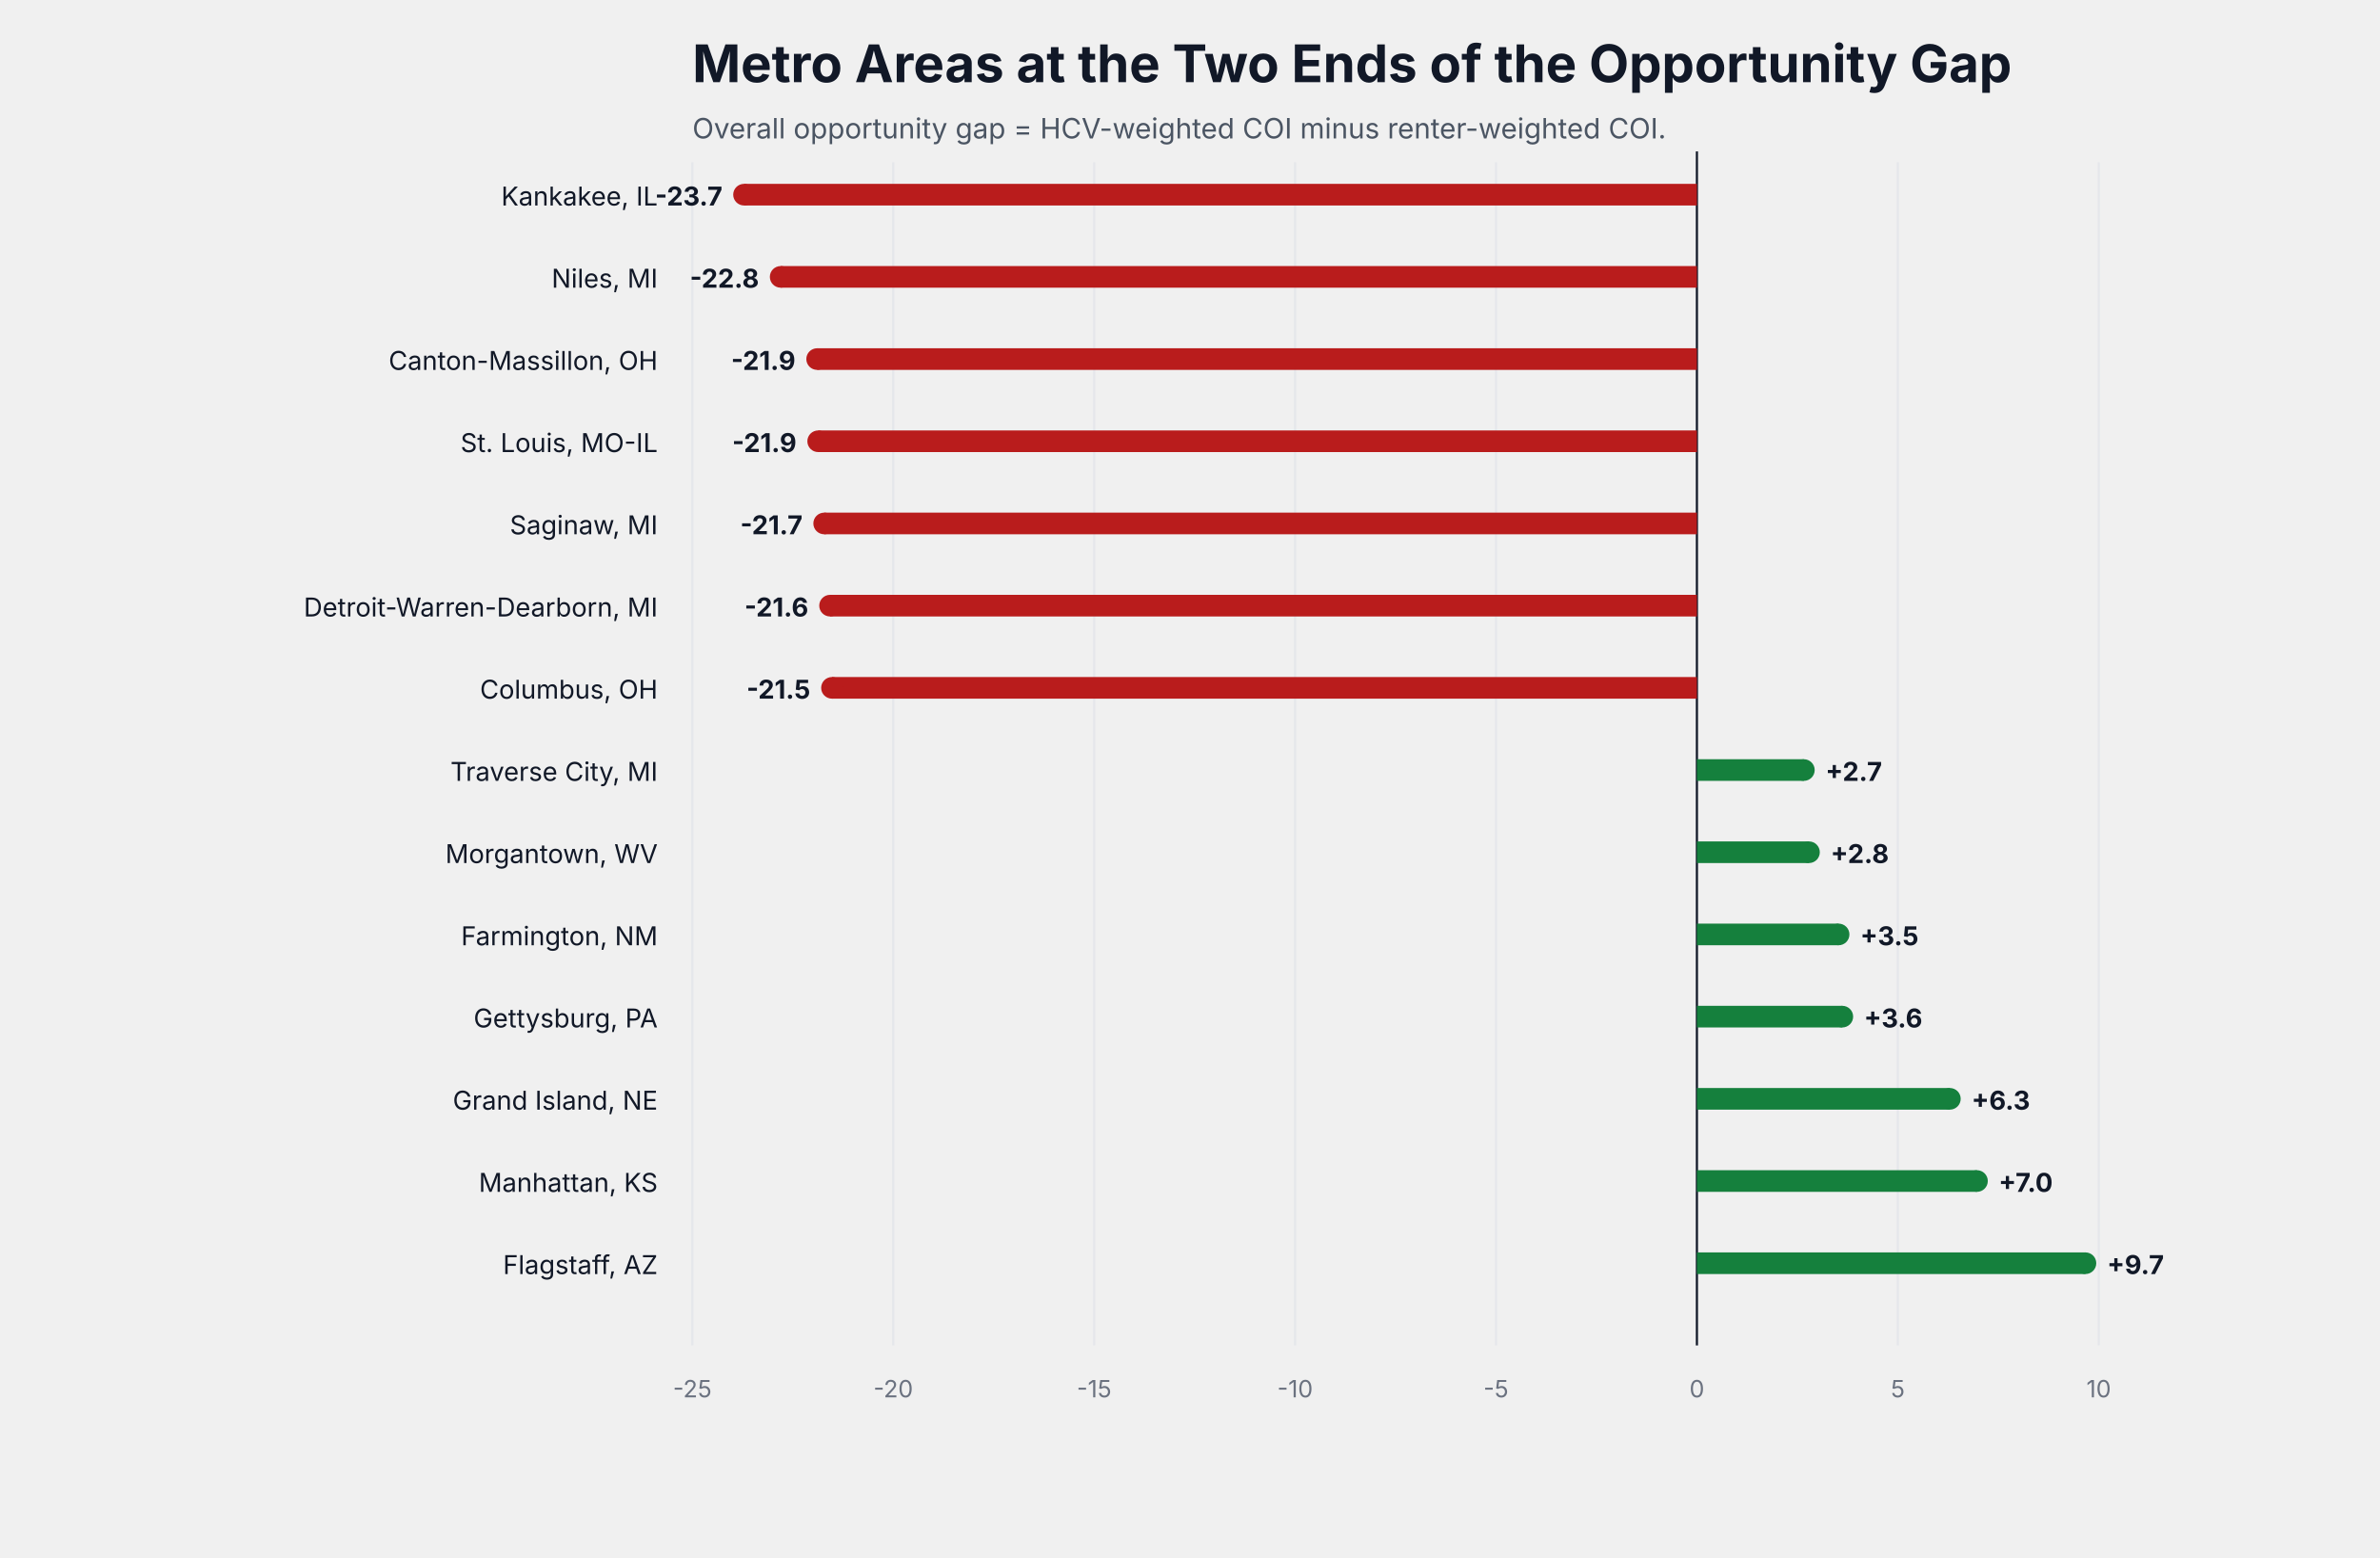
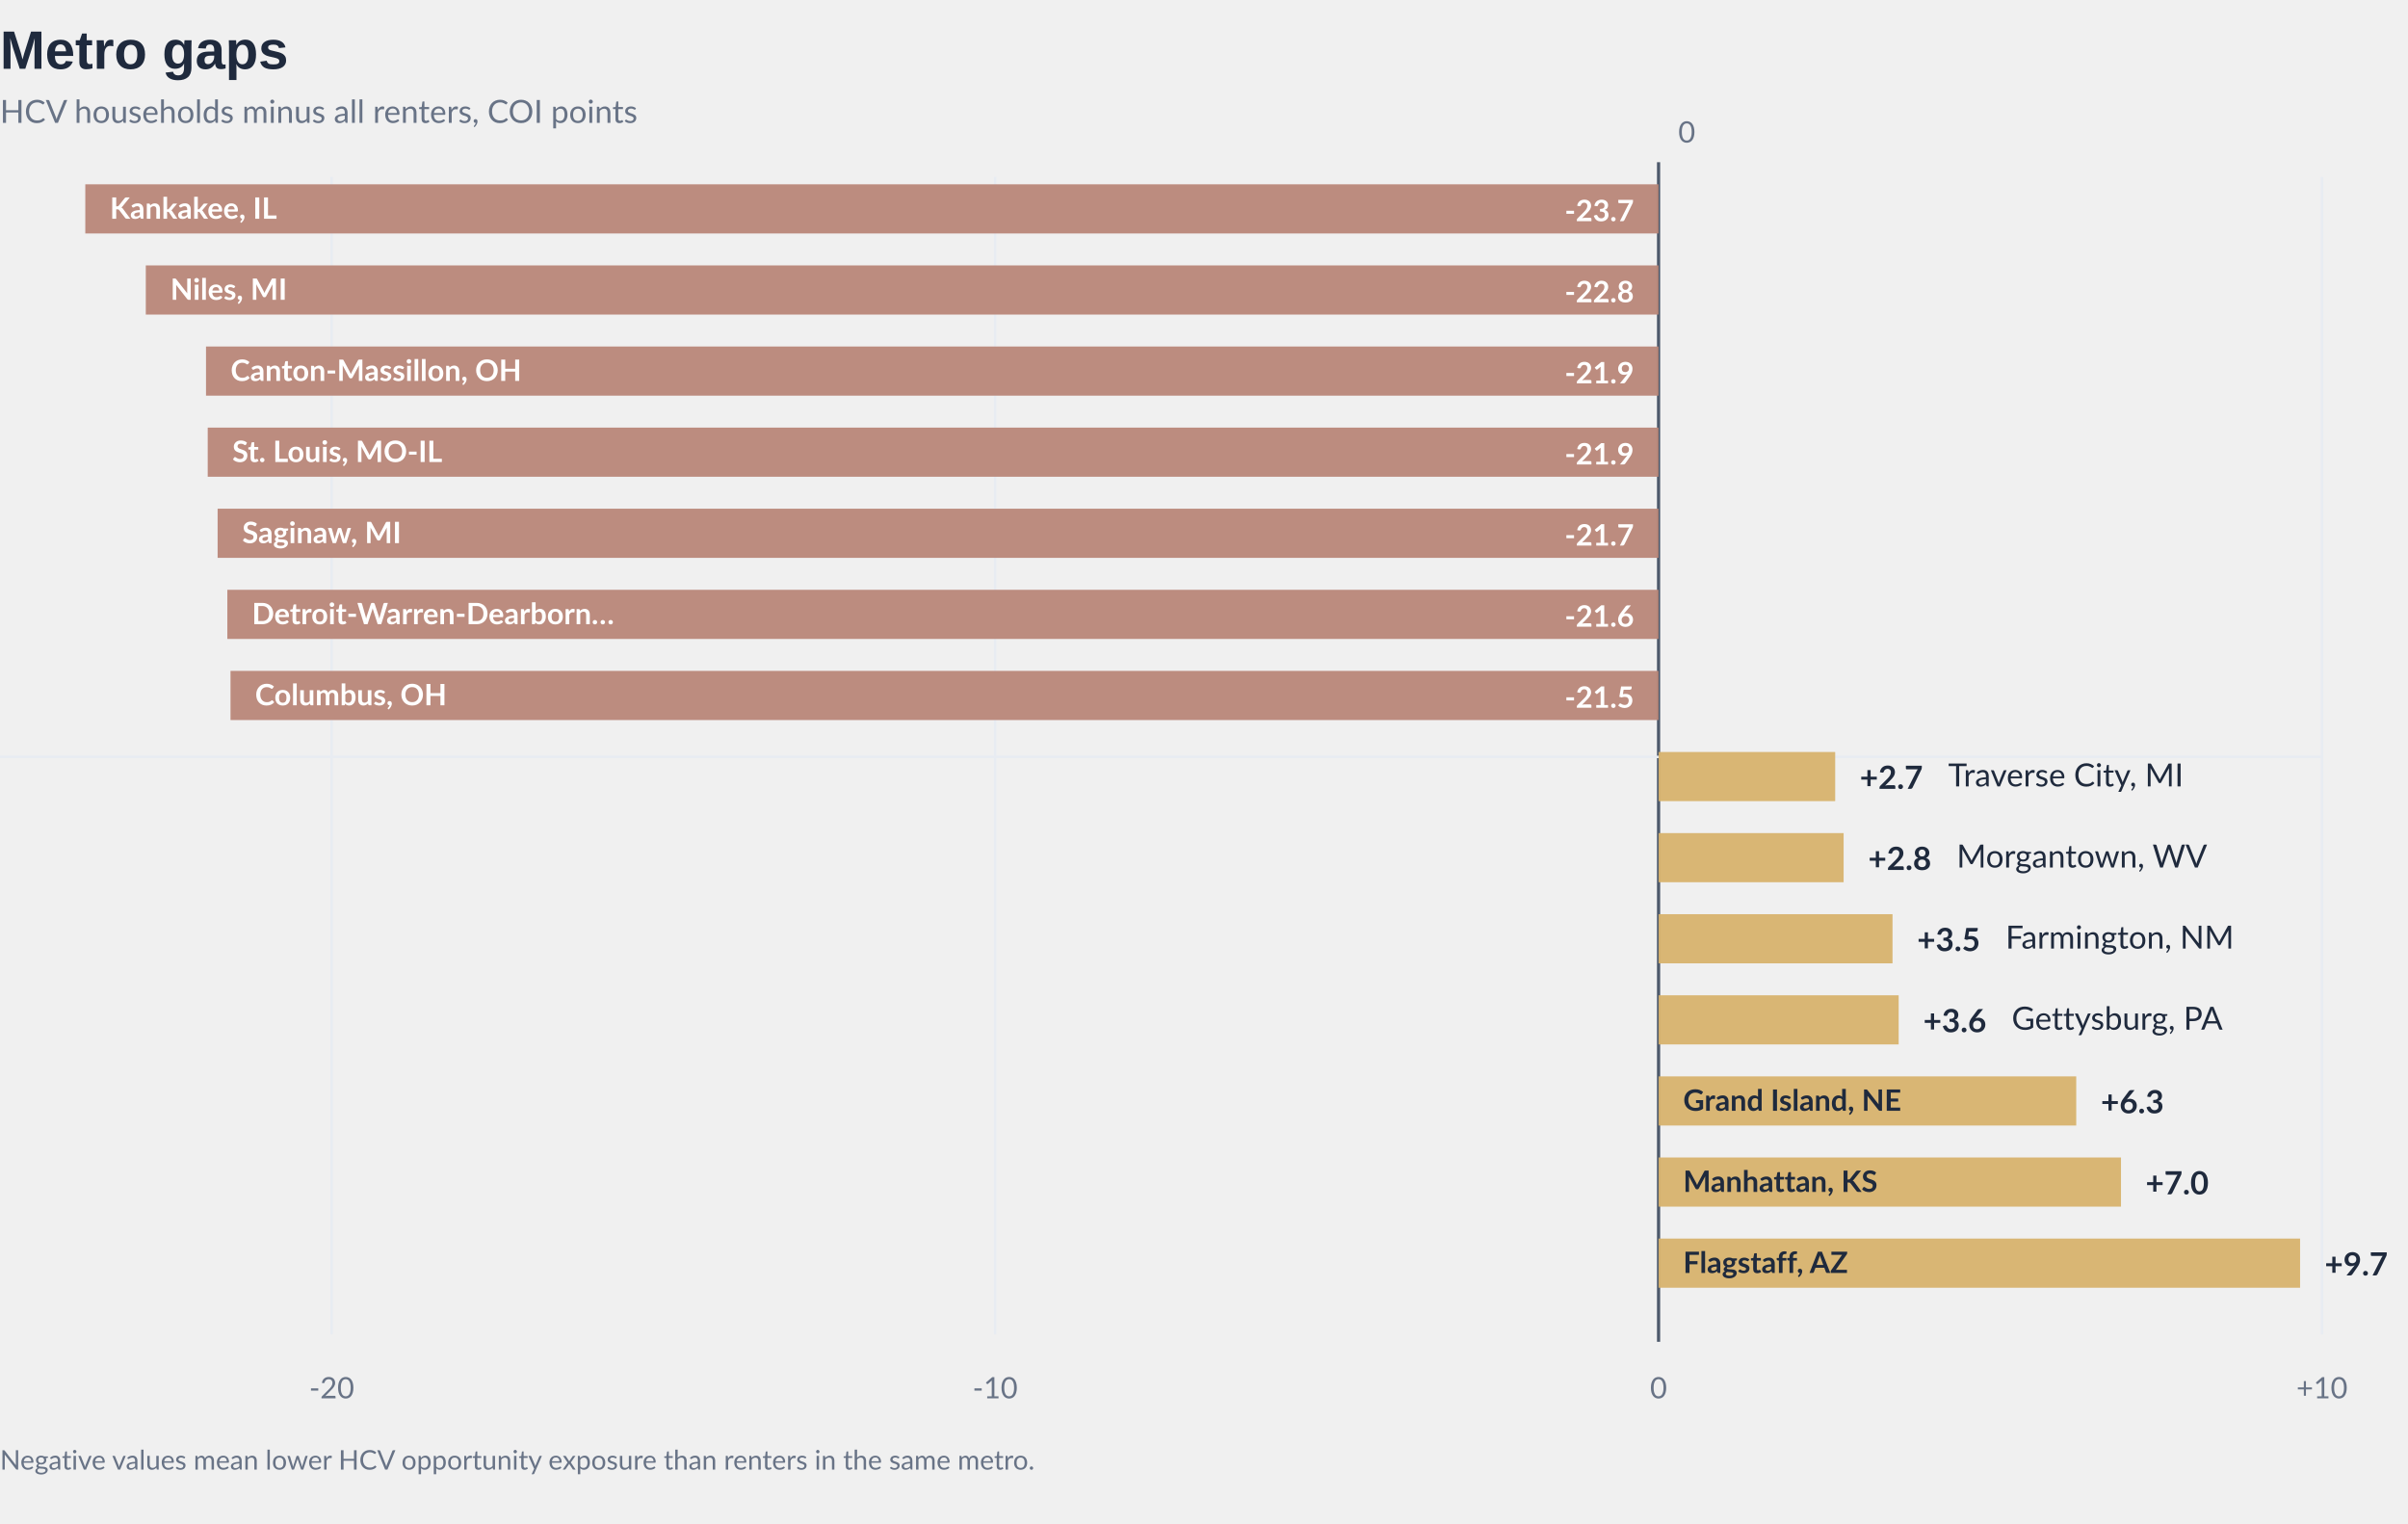
- <svg xmlns="http://www.w3.org/2000/svg" width="1100" height="720" viewBox="0 0 1100 720">
-   <style>text{font-family:Inter,Arial,sans-serif}.title{font-size:24px;font-weight:700;fill:#111827}.sub{font-size:13px;fill:#4b5563}.axis{font-size:11px;fill:#6b7280}.label{font-size:12px;fill:#111827}.value{font-size:12px;font-weight:700;fill:#111827}.grid{stroke:#e5e7eb;stroke-width:1}.hcv{fill:#b91c1c}.renter{fill:#2563eb}.pos{fill:#15803d}.neg{fill:#b91c1c}.muted{fill:#9ca3af}</style>
-   <text x="320" y="38" class="title">Metro Areas at the Two Ends of the Opportunity Gap</text>
-   <text x="320" y="64" class="sub">Overall opportunity gap = HCV-weighted COI minus renter-weighted COI.</text>
-   <line x1="320" y1="75" x2="320" y2="622" class="grid" />
-   <text x="320" y="646" class="axis" text-anchor="middle">-25</text>
-   <line x1="412.857" y1="75" x2="412.857" y2="622" class="grid" />
-   <text x="412.857" y="646" class="axis" text-anchor="middle">-20</text>
-   <line x1="505.714" y1="75" x2="505.714" y2="622" class="grid" />
-   <text x="505.714" y="646" class="axis" text-anchor="middle">-15</text>
-   <line x1="598.571" y1="75" x2="598.571" y2="622" class="grid" />
-   <text x="598.571" y="646" class="axis" text-anchor="middle">-10</text>
-   <line x1="691.429" y1="75" x2="691.429" y2="622" class="grid" />
-   <text x="691.429" y="646" class="axis" text-anchor="middle">-5</text>
-   <line x1="784.286" y1="75" x2="784.286" y2="622" class="grid" />
-   <text x="784.286" y="646" class="axis" text-anchor="middle">0</text>
-   <line x1="877.143" y1="75" x2="877.143" y2="622" class="grid" />
-   <text x="877.143" y="646" class="axis" text-anchor="middle">5</text>
-   <line x1="970" y1="75" x2="970" y2="622" class="grid" />
-   <text x="970" y="646" class="axis" text-anchor="middle">10</text>
-   <line x1="784.286" y1="70" x2="784.286" y2="622" stroke="#111827" stroke-width="1" />
-   <text x="304" y="95" class="label" text-anchor="end">Kankakee, IL</text>
-   <line x1="343.877" y1="90" x2="784.286" y2="90" stroke="#b91c1c" stroke-width="10" />
-   <circle cx="343.877" cy="90" r="5" class="neg" />
-   <text x="333.877" y="95" class="value" text-anchor="end">-23.7</text>
-   <text x="304" y="133" class="label" text-anchor="end">Niles, MI</text>
-   <line x1="360.812" y1="128" x2="784.286" y2="128" stroke="#b91c1c" stroke-width="10" />
-   <circle cx="360.812" cy="128" r="5" class="neg" />
-   <text x="350.812" y="133" class="value" text-anchor="end">-22.8</text>
-   <text x="304" y="171" class="label" text-anchor="end">Canton-Massillon, OH</text>
-   <line x1="377.668" y1="166" x2="784.286" y2="166" stroke="#b91c1c" stroke-width="10" />
-   <circle cx="377.668" cy="166" r="5" class="neg" />
-   <text x="367.668" y="171" class="value" text-anchor="end">-21.9</text>
-   <text x="304" y="209" class="label" text-anchor="end">St. Louis, MO-IL</text>
-   <line x1="378.147" y1="204" x2="784.286" y2="204" stroke="#b91c1c" stroke-width="10" />
-   <circle cx="378.147" cy="204" r="5" class="neg" />
-   <text x="368.147" y="209" class="value" text-anchor="end">-21.9</text>
-   <text x="304" y="247" class="label" text-anchor="end">Saginaw, MI</text>
-   <line x1="380.918" y1="242" x2="784.286" y2="242" stroke="#b91c1c" stroke-width="10" />
-   <circle cx="380.918" cy="242" r="5" class="neg" />
-   <text x="370.918" y="247" class="value" text-anchor="end">-21.7</text>
-   <text x="304" y="285" class="label" text-anchor="end">Detroit-Warren-Dearborn, MI</text>
-   <line x1="383.64" y1="280" x2="784.286" y2="280" stroke="#b91c1c" stroke-width="10" />
-   <circle cx="383.64" cy="280" r="5" class="neg" />
-   <text x="373.64" y="285" class="value" text-anchor="end">-21.6</text>
-   <text x="304" y="323" class="label" text-anchor="end">Columbus, OH</text>
-   <line x1="384.526" y1="318" x2="784.286" y2="318" stroke="#b91c1c" stroke-width="10" />
-   <circle cx="384.526" cy="318" r="5" class="neg" />
-   <text x="374.526" y="323" class="value" text-anchor="end">-21.5</text>
-   <text x="304" y="361" class="label" text-anchor="end">Traverse City, MI</text>
-   <line x1="784.286" y1="356" x2="833.724" y2="356" stroke="#15803d" stroke-width="10" />
-   <circle cx="833.724" cy="356" r="5" class="pos" />
-   <text x="843.724" y="361" class="value" text-anchor="start">+2.7</text>
-   <text x="304" y="399" class="label" text-anchor="end">Morgantown, WV</text>
-   <line x1="784.286" y1="394" x2="836.087" y2="394" stroke="#15803d" stroke-width="10" />
-   <circle cx="836.087" cy="394" r="5" class="pos" />
-   <text x="846.087" y="399" class="value" text-anchor="start">+2.8</text>
-   <text x="304" y="437" class="label" text-anchor="end">Farmington, NM</text>
-   <line x1="784.286" y1="432" x2="849.778" y2="432" stroke="#15803d" stroke-width="10" />
-   <circle cx="849.778" cy="432" r="5" class="pos" />
-   <text x="859.778" y="437" class="value" text-anchor="start">+3.5</text>
-   <text x="304" y="475" class="label" text-anchor="end">Gettysburg, PA</text>
-   <line x1="784.286" y1="470" x2="851.496" y2="470" stroke="#15803d" stroke-width="10" />
-   <circle cx="851.496" cy="470" r="5" class="pos" />
-   <text x="861.496" y="475" class="value" text-anchor="start">+3.6</text>
-   <text x="304" y="513" class="label" text-anchor="end">Grand Island, NE</text>
-   <line x1="784.286" y1="508" x2="901.204" y2="508" stroke="#15803d" stroke-width="10" />
-   <circle cx="901.204" cy="508" r="5" class="pos" />
-   <text x="911.204" y="513" class="value" text-anchor="start">+6.3</text>
-   <text x="304" y="551" class="label" text-anchor="end">Manhattan, KS</text>
-   <line x1="784.286" y1="546" x2="913.736" y2="546" stroke="#15803d" stroke-width="10" />
-   <circle cx="913.736" cy="546" r="5" class="pos" />
-   <text x="923.736" y="551" class="value" text-anchor="start">+7.0</text>
-   <text x="304" y="589" class="label" text-anchor="end">Flagstaff, AZ</text>
-   <line x1="784.286" y1="584" x2="963.869" y2="584" stroke="#15803d" stroke-width="10" />
-   <circle cx="963.869" cy="584" r="5" class="pos" />
-   <text x="973.869" y="589" class="value" text-anchor="start">+9.7</text>
+ <svg xmlns="http://www.w3.org/2000/svg" width="980" height="620" viewBox="0 0 980 620">
+   <style>
+ text{font-family:Lato,Arial,sans-serif}
+ .title{font-family:Montserrat,Arial,sans-serif;font-size:22px;font-weight:700;fill:#1f2a3d}
+ .subtitle{font-size:13px;fill:#687386}
+ .caption{font-size:11px;fill:#687386}
+ .axis{font-size:12px;fill:#687386}
+ .label{font-size:13px;fill:#1f2a3d}
+ .inbar-label{font-size:12px;font-weight:700;fill:#fff}
+ .inbar-dark{font-size:12px;font-weight:700;fill:#1f2a3d}
+ .small-label{font-size:12px;fill:#687386}
+ .value{font-size:13px;font-weight:700;fill:#1f2a3d}
+ .grid{stroke:#e8ecf2;stroke-width:1}
+ .baseline{stroke:#4d596b;stroke-width:1.3}
+ .hcv{fill:#b98678}
+ .renter{fill:#77a9bf}
+ .neg{fill:#b98678}
+ .pos{fill:#d8b36c}
+ </style>
+   <text x="0" y="28" class="title">Metro gaps</text>
+   <text x="0" y="50" class="subtitle">HCV households minus all renters, COI points</text>
+   <line x1="135" y1="72" x2="135" y2="543" class="grid" />
+   <text x="135" y="569" class="axis" text-anchor="middle">-20</text>
+   <line x1="405" y1="72" x2="405" y2="543" class="grid" />
+   <text x="405" y="569" class="axis" text-anchor="middle">-10</text>
+   <line x1="675" y1="72" x2="675" y2="543" class="grid" />
+   <text x="675" y="569" class="axis" text-anchor="middle">0</text>
+   <line x1="945" y1="72" x2="945" y2="543" class="grid" />
+   <text x="945" y="569" class="axis" text-anchor="middle">+10</text>
+   <line x1="675" y1="66" x2="675" y2="546" class="baseline" />
+   <text x="683" y="58" class="small-label">0</text>
+   <rect x="34.713" y="75" width="640.287" height="20" class="neg" opacity="0.94" />
+   <text x="44.713" y="89" class="inbar-label">Kankakee, IL</text>
+   <text x="665" y="90" class="inbar-label" text-anchor="end">-23.7</text>
+   <rect x="59.334" y="108" width="615.666" height="20" class="neg" opacity="0.94" />
+   <text x="69.334" y="122" class="inbar-label">Niles, MI</text>
+   <text x="665" y="123" class="inbar-label" text-anchor="end">-22.8</text>
+   <rect x="83.84" y="141" width="591.16" height="20" class="neg" opacity="0.94" />
+   <text x="93.84" y="155" class="inbar-label">Canton-Massillon, OH</text>
+   <text x="665" y="156" class="inbar-label" text-anchor="end">-21.9</text>
+   <rect x="84.537" y="174" width="590.463" height="20" class="neg" opacity="0.94" />
+   <text x="94.537" y="188" class="inbar-label">St. Louis, MO-IL</text>
+   <text x="665" y="189" class="inbar-label" text-anchor="end">-21.9</text>
+   <rect x="88.566" y="207" width="586.434" height="20" class="neg" opacity="0.94" />
+   <text x="98.566" y="221" class="inbar-label">Saginaw, MI</text>
+   <text x="665" y="222" class="inbar-label" text-anchor="end">-21.7</text>
+   <rect x="92.523" y="240" width="582.477" height="20" class="neg" opacity="0.94" />
+   <text x="102.523" y="254" class="inbar-label">Detroit-Warren-Dearborn…</text>
+   <text x="665" y="255" class="inbar-label" text-anchor="end">-21.6</text>
+   <rect x="93.812" y="273" width="581.188" height="20" class="neg" opacity="0.94" />
+   <text x="103.812" y="287" class="inbar-label">Columbus, OH</text>
+   <text x="665" y="288" class="inbar-label" text-anchor="end">-21.5</text>
+   <line x1="0" y1="308" x2="945" y2="308" class="grid" />
+   <rect x="675" y="306" width="71.876" height="20" class="pos" opacity="0.94" />
+   <text x="792.876" y="320" class="label" text-anchor="start">Traverse City, MI</text>
+   <text x="756.876" y="321" class="value" text-anchor="start">+2.7</text>
+   <rect x="675" y="339" width="75.311" height="20" class="pos" opacity="0.94" />
+   <text x="796.311" y="353" class="label" text-anchor="start">Morgantown, WV</text>
+   <text x="760.311" y="354" class="value" text-anchor="start">+2.8</text>
+   <rect x="675" y="372" width="95.216" height="20" class="pos" opacity="0.94" />
+   <text x="816.216" y="386" class="label" text-anchor="start">Farmington, NM</text>
+   <text x="780.216" y="387" class="value" text-anchor="start">+3.5</text>
+   <rect x="675" y="405" width="97.714" height="20" class="pos" opacity="0.94" />
+   <text x="818.714" y="419" class="label" text-anchor="start">Gettysburg, PA</text>
+   <text x="782.714" y="420" class="value" text-anchor="start">+3.6</text>
+   <rect x="675" y="438" width="169.982" height="20" class="pos" opacity="0.94" />
+   <text x="685" y="452" class="inbar-dark">Grand Island, NE</text>
+   <text x="854.982" y="453" class="value" text-anchor="start">+6.3</text>
+   <rect x="675" y="471" width="188.201" height="20" class="pos" opacity="0.94" />
+   <text x="685" y="485" class="inbar-dark">Manhattan, KS</text>
+   <text x="873.201" y="486" class="value" text-anchor="start">+7.0</text>
+   <rect x="675" y="504" width="261.087" height="20" class="pos" opacity="0.94" />
+   <text x="685" y="518" class="inbar-dark">Flagstaff, AZ</text>
+   <text x="946.087" y="519" class="value" text-anchor="start">+9.7</text>
+   <text x="0" y="598" class="caption">Negative values mean lower HCV opportunity exposure than renters in the same metro.</text>
</svg>
